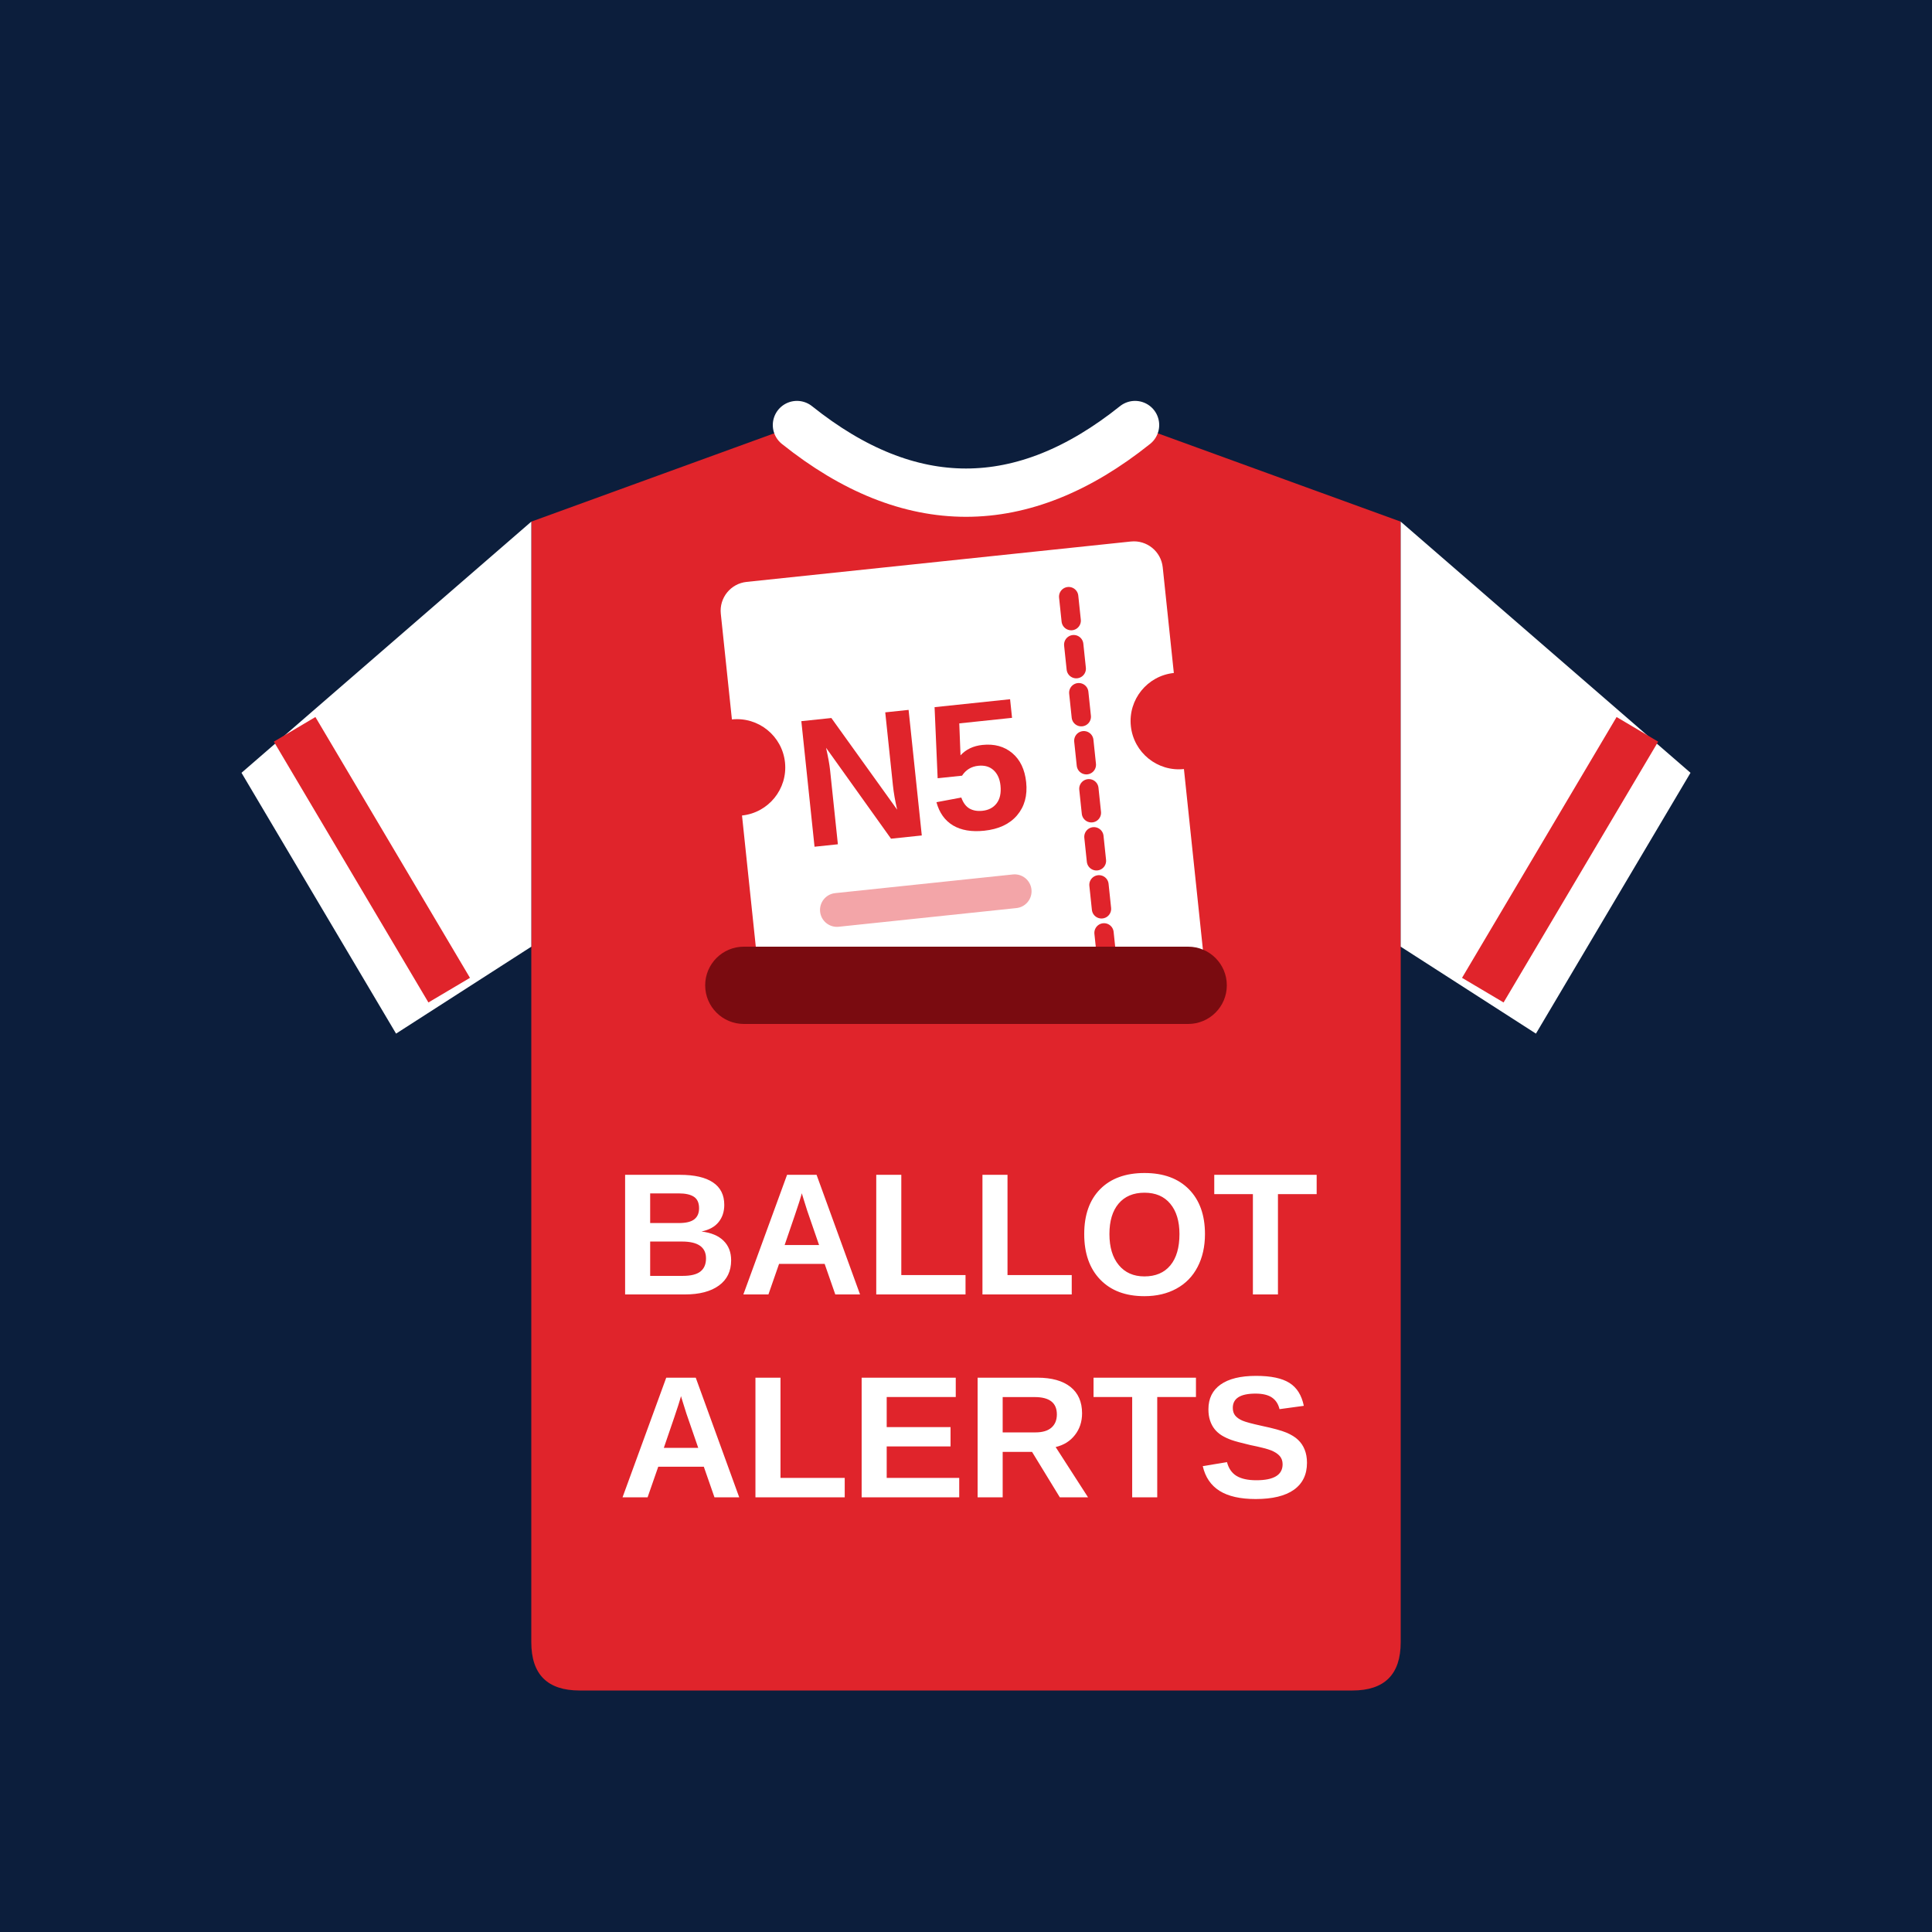
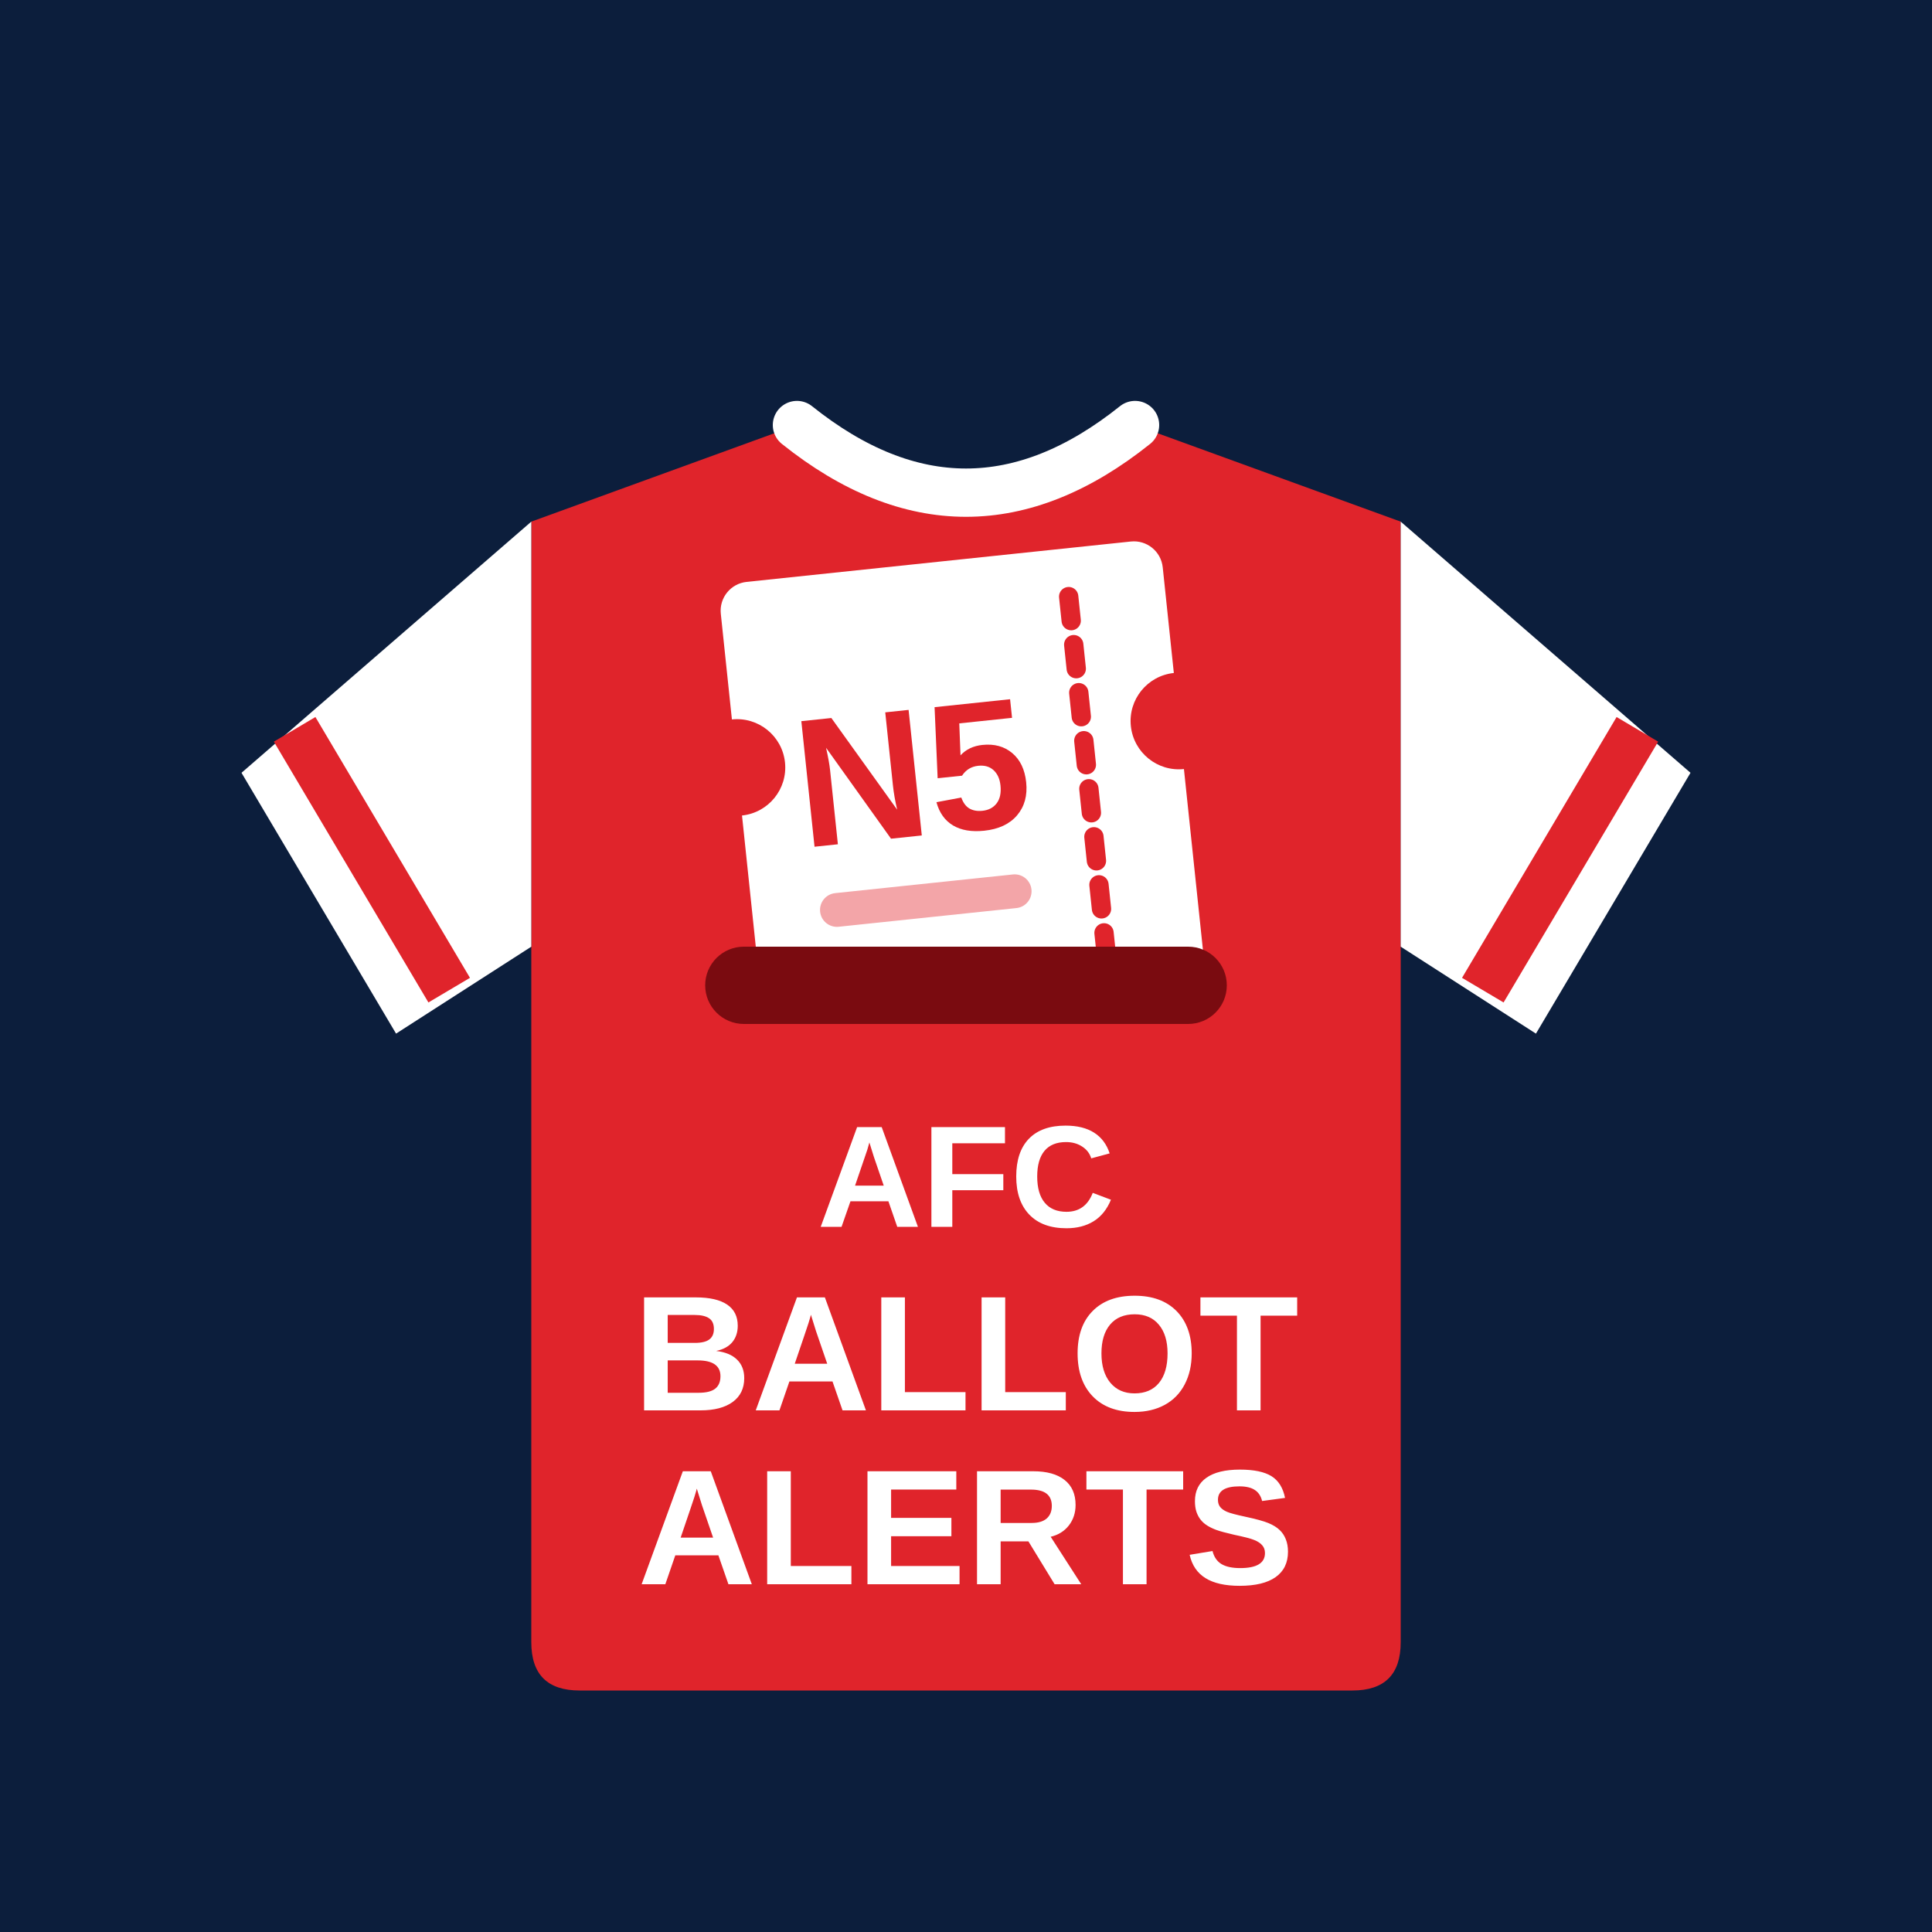
<svg xmlns="http://www.w3.org/2000/svg" viewBox="0 0 400 400" width="400" height="400">
  <rect width="400" height="400" fill="#0C1E3C" />
  <path d="M110 108 L165 88 Q200 116 235 88 L290 108 L290 340 Q290 350 280 350 L120 350 Q110 350 110 340 Z" fill="#E0242B" />
  <path d="M110 108 L50 160 L82 214 L110 196 Z" fill="#FFFFFF" />
  <path d="M290 108 L350 160 L318 214 L290 196 Z" fill="#FFFFFF" />
  <path d="M61 151 L93 205" stroke="#E0242B" stroke-width="10" />
  <path d="M339 151 L307 205" stroke="#E0242B" stroke-width="10" />
  <path d="M165 88 Q200 116 235 88" fill="none" stroke="#FFFFFF" stroke-width="10" stroke-linecap="round" />
  <clipPath id="above-slot">
    <rect width="400" height="204" />
  </clipPath>
  <g clip-path="url(#above-slot)">
    <g transform="rotate(-6 200 170)">
      <path d="M160 116 h80 a6 6 0 0 1 6 6 v22 a10 10 0 0 0 0 20 v60 h-92 v-60 a10 10 0 0 0 0 -20 v-22 a6 6 0 0 1 6 -6 z" fill="#FFFFFF" />
      <line x1="226" y1="126" x2="226" y2="210" stroke="#E0242B" stroke-width="4" stroke-dasharray="5 5" stroke-linecap="round" />
      <text x="190" y="172" text-anchor="middle" font-family="Arial Black, Arial, Helvetica, sans-serif" font-weight="900" font-size="38" fill="#E0242B">N5</text>
      <rect x="168" y="182" width="44" height="7" rx="3.5" fill="#F3A5A8" />
    </g>
  </g>
  <rect x="146" y="196" width="108" height="16" rx="8" fill="#7A0B10" />
  <g font-family="Arial Black, Arial, Helvetica, sans-serif" font-weight="900" fill="#FFFFFF" text-anchor="middle">
-     <text x="200" y="268" font-size="36" textLength="150" lengthAdjust="spacingAndGlyphs">BALLOT</text>
-     <text x="200" y="310" font-size="36" textLength="150" lengthAdjust="spacingAndGlyphs">ALERTS</text>
+     <text x="200" y="254" font-size="30" textLength="70" lengthAdjust="spacingAndGlyphs">AFC</text>
+     <text x="200" y="292" font-size="34" textLength="146" lengthAdjust="spacingAndGlyphs">BALLOT</text>
+     <text x="200" y="328" font-size="34" textLength="146" lengthAdjust="spacingAndGlyphs">ALERTS</text>
  </g>
</svg>
